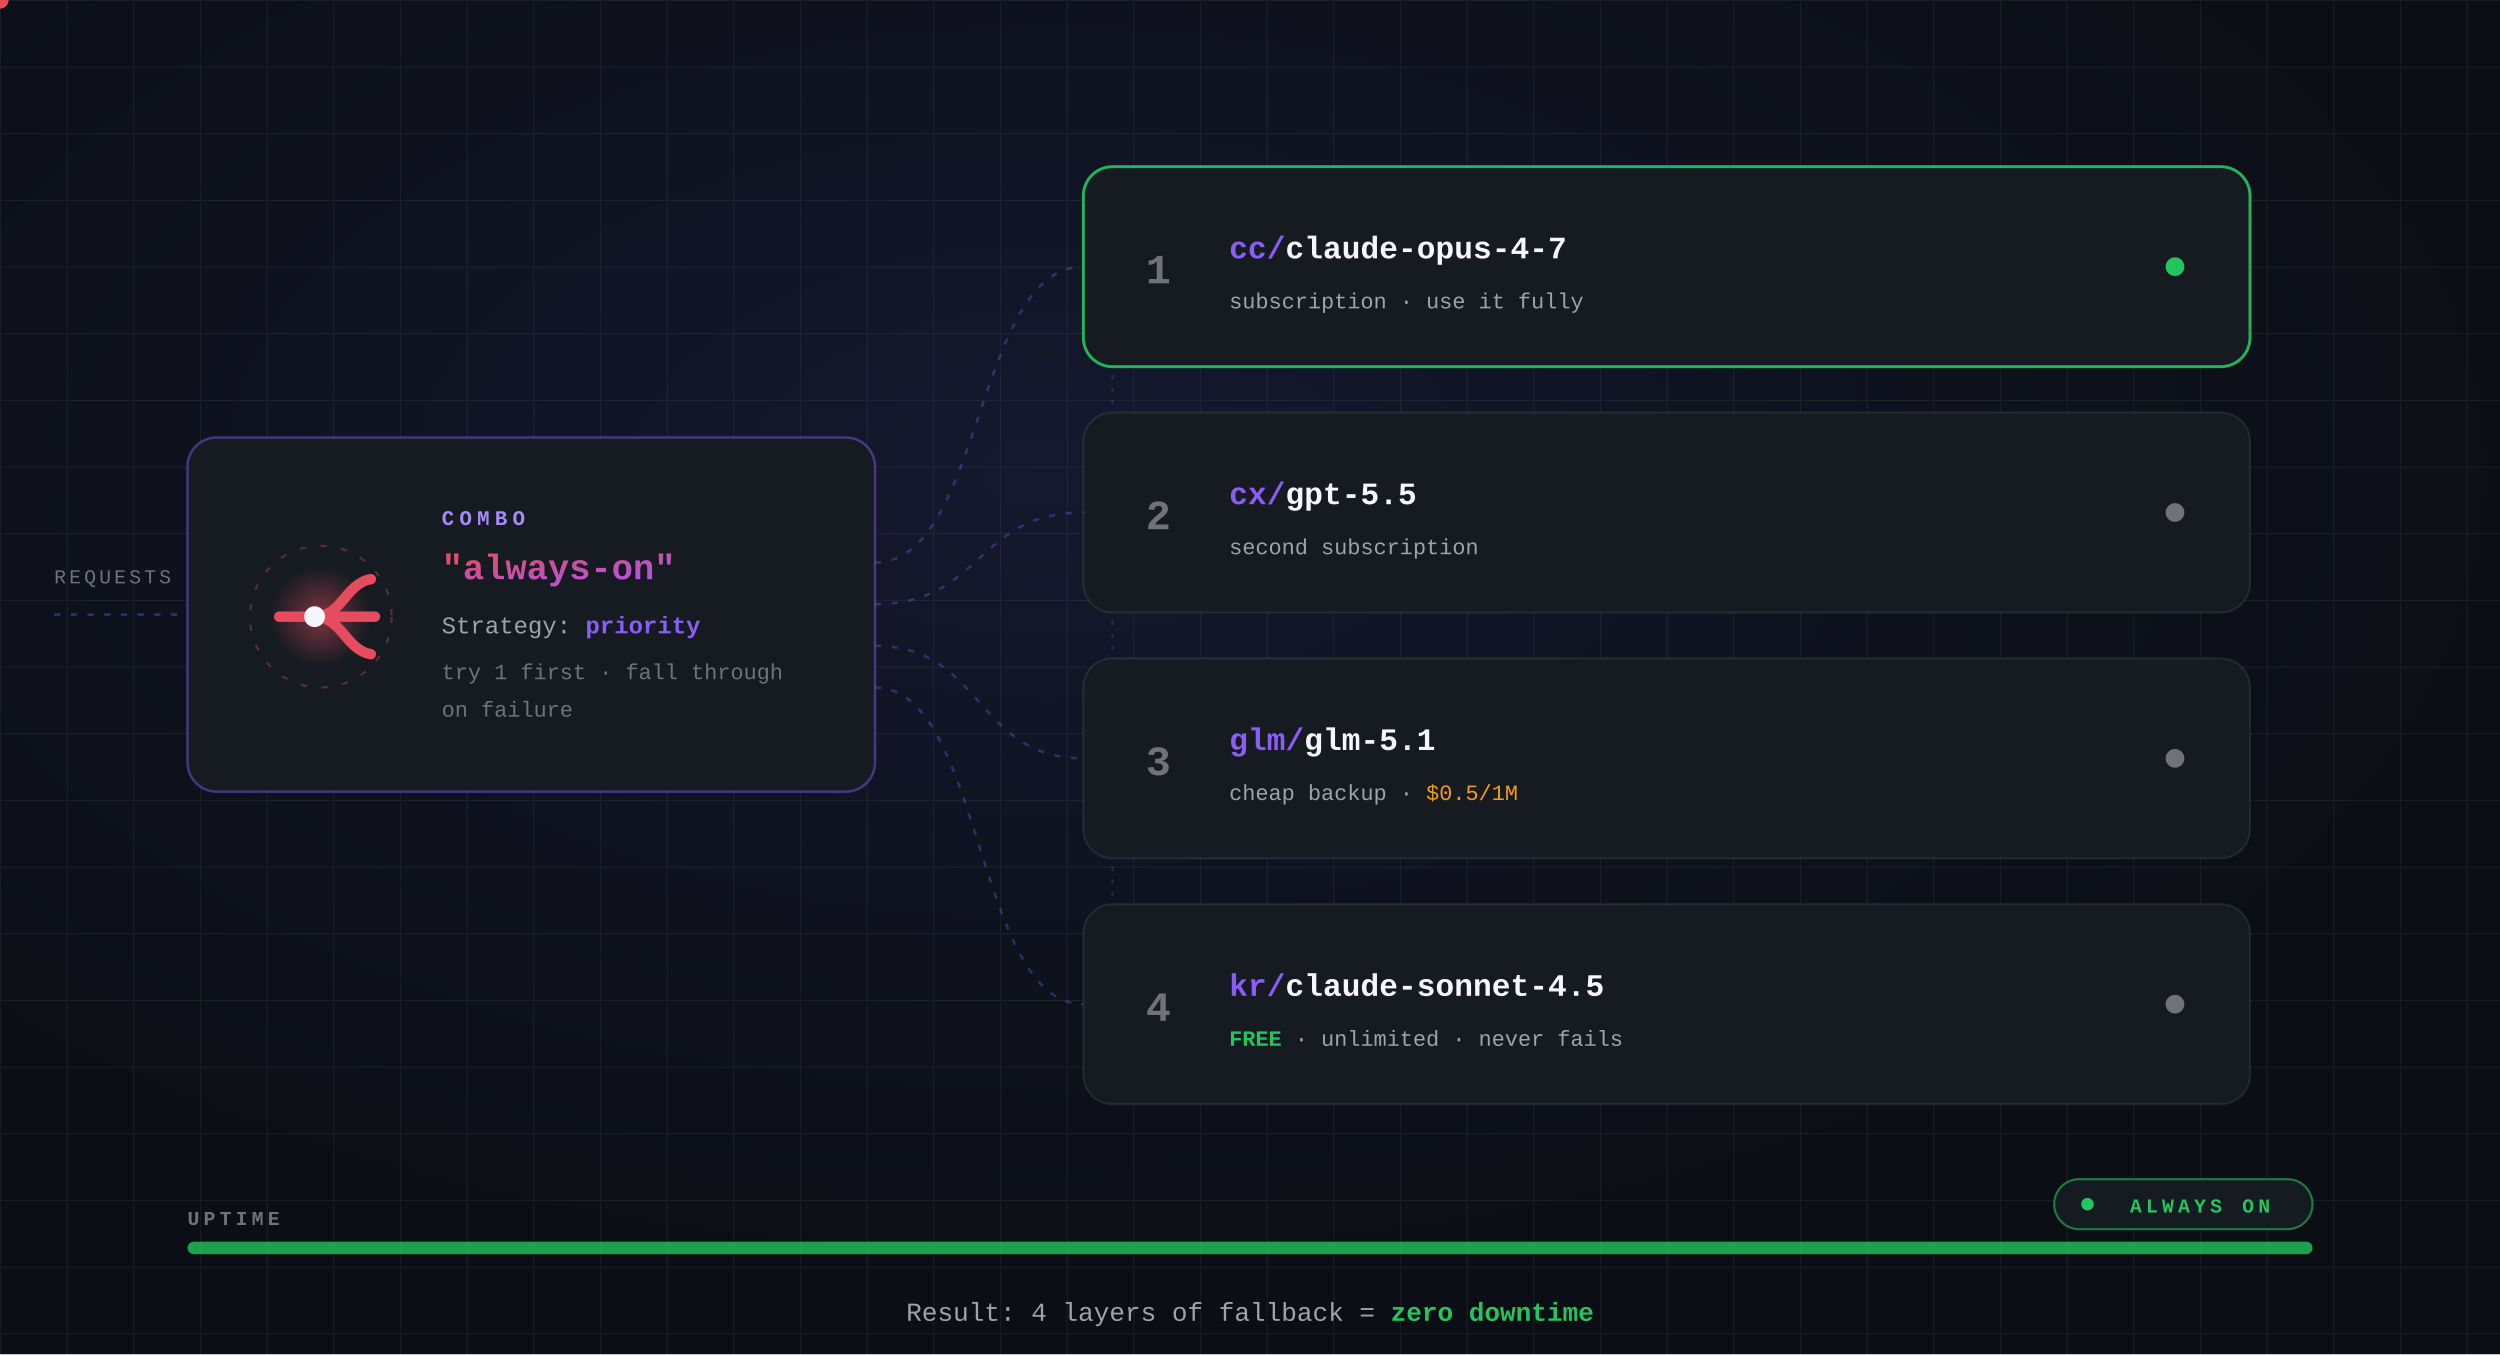
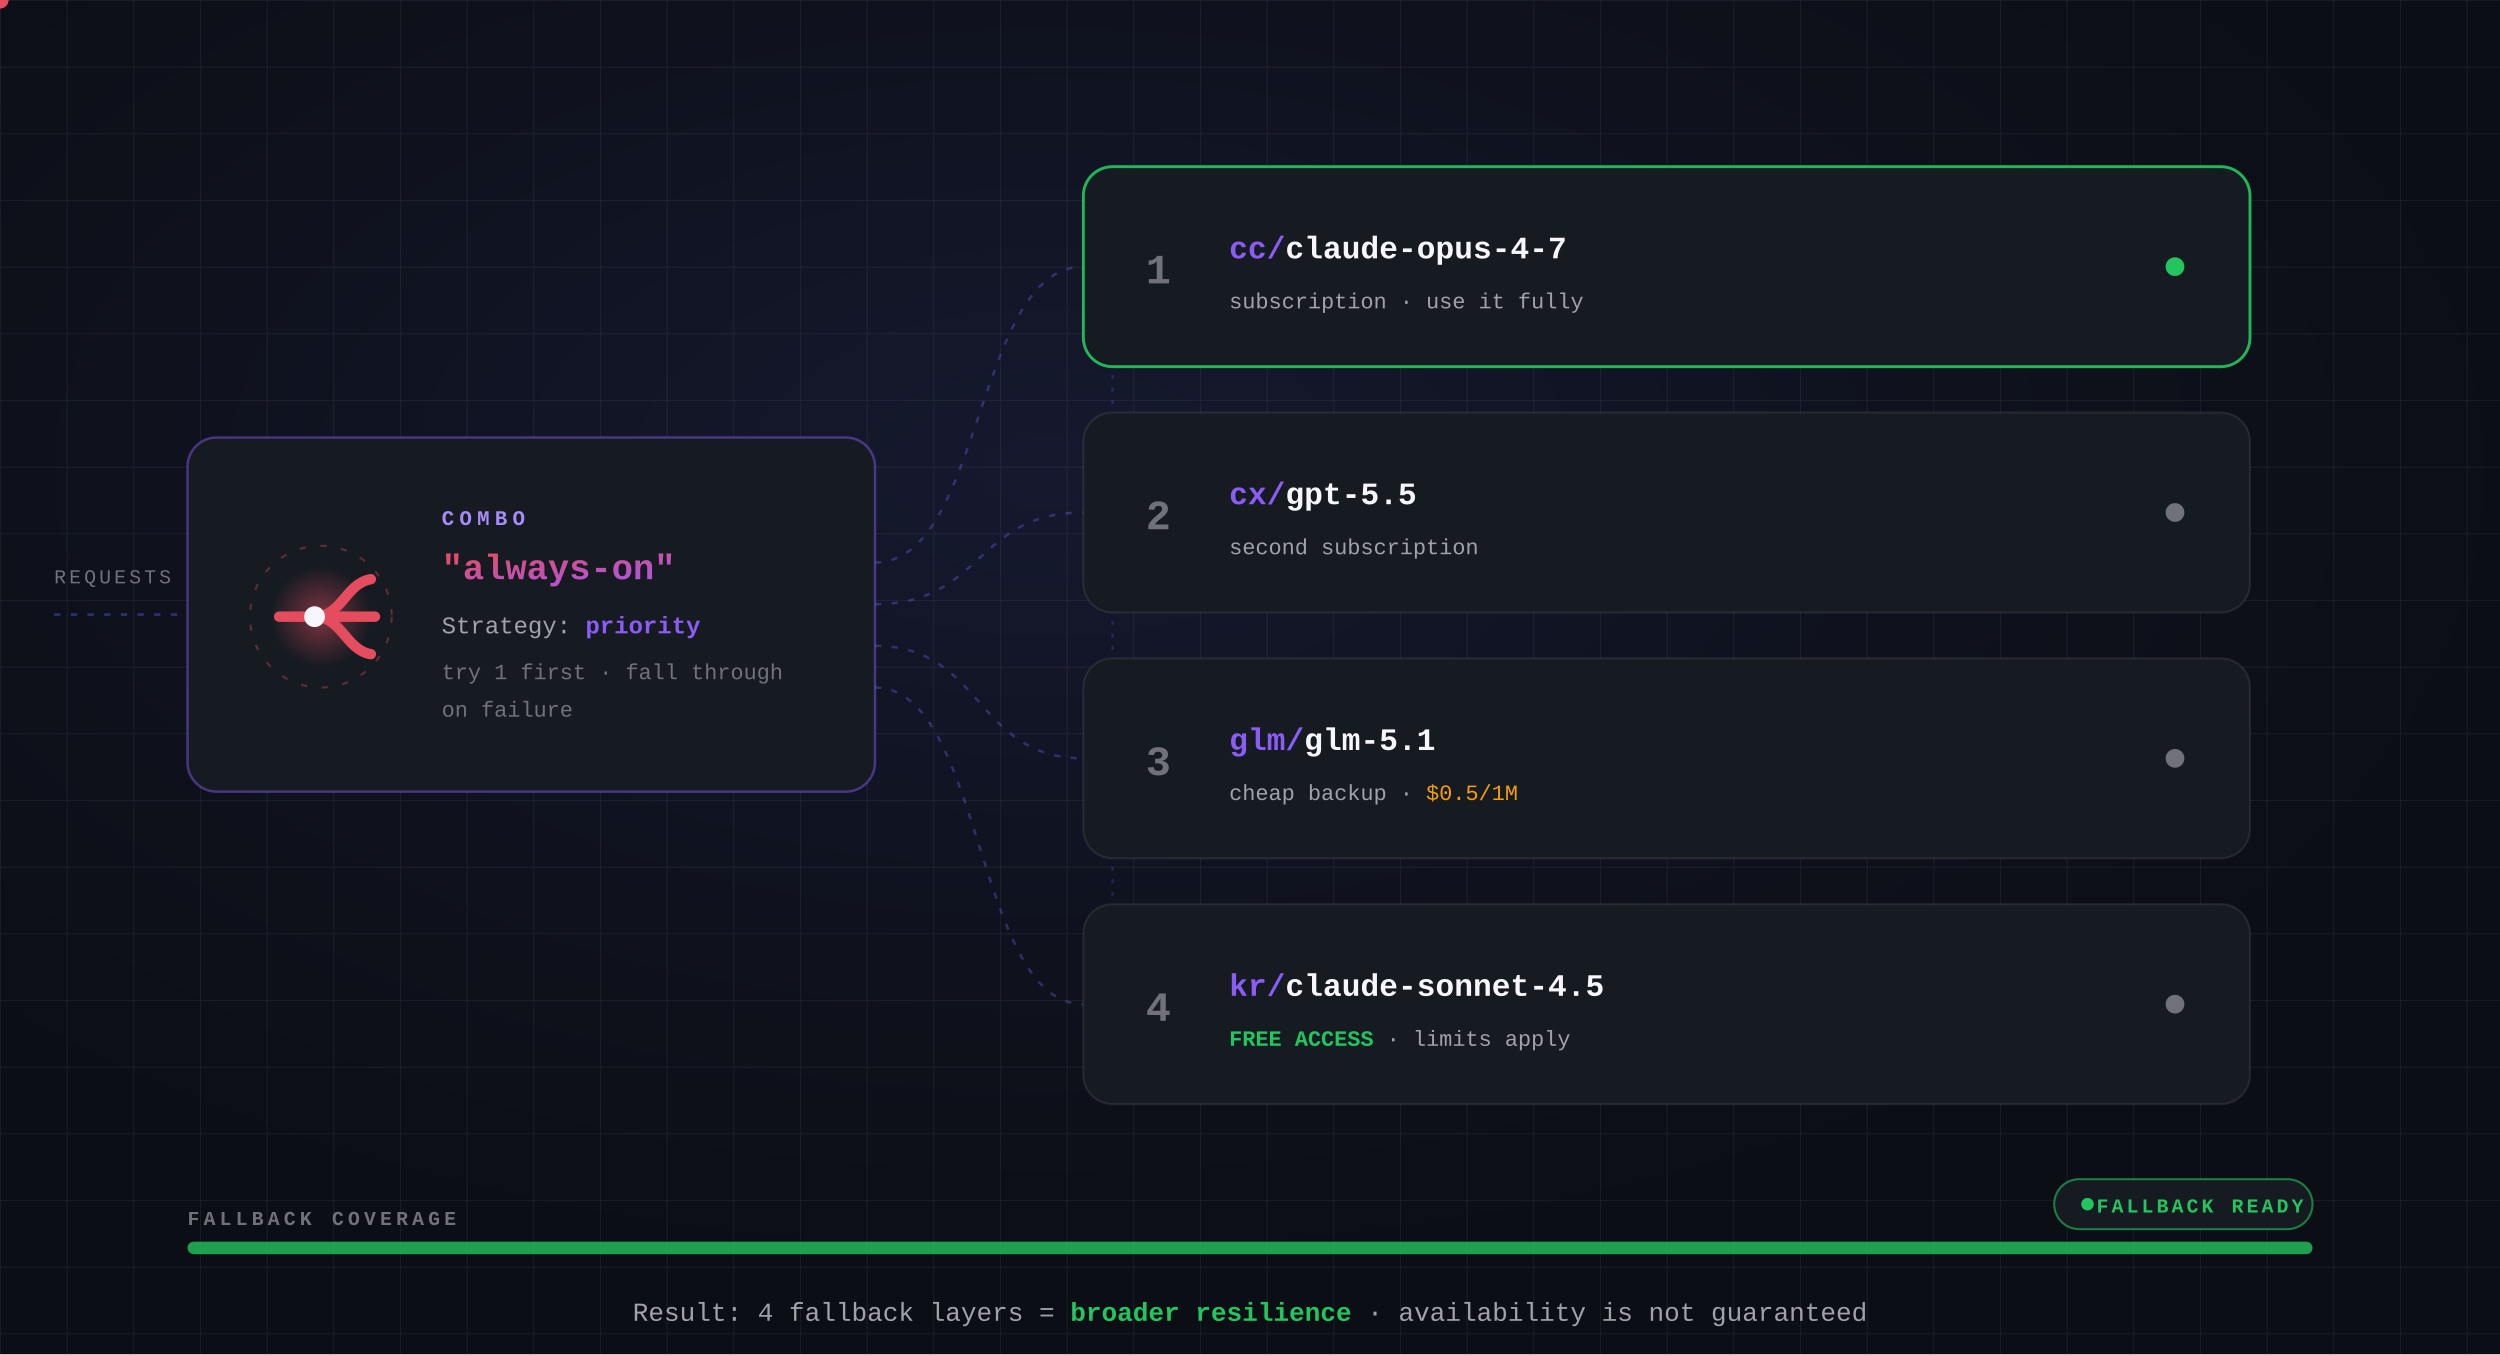
- <svg xmlns="http://www.w3.org/2000/svg" viewBox="0 0 1200 650" role="img" aria-label="OmniRoute combo 'always-on' with priority strategy: requests go to 1. cc/claude-opus-4-7 (subscription, use it fully); on failure fall through to 2. cx/gpt-5.5 (second subscription), then 3. glm/glm-5.1 (cheap backup at $0.5/1M), then 4. kr/claude-sonnet-4.5 (free, unlimited, never fails). Result: 4 layers of fallback, zero downtime.">
+ <svg xmlns="http://www.w3.org/2000/svg" viewBox="0 0 1200 650" role="img" aria-label="OmniRoute combo 'always-on' with priority strategy: requests go to 1. cc/claude-opus-4-7 (subscription, use it fully); on failure fall through to 2. cx/gpt-5.5 (second subscription), then 3. glm/glm-5.1 (cheap backup at $0.5/1M), then 4. kr/claude-sonnet-4.5 (listed free access; account, quota, policy and availability limits may apply). Four fallback layers improve route resilience but do not guarantee uninterrupted availability.">
  <defs>
    <radialGradient id="hubGlowC" cx="50%" cy="50%" r="50%">
      <stop offset="0%" stop-color="#e54d5e" stop-opacity="0.5" />
      <stop offset="100%" stop-color="#e54d5e" stop-opacity="0" />
    </radialGradient>
    <radialGradient id="bgGlowC" cx="42%" cy="35%" r="60%">
      <stop offset="0%" stop-color="#6366f1" stop-opacity="0.12" />
      <stop offset="60%" stop-color="#6366f1" stop-opacity="0.04" />
      <stop offset="100%" stop-color="#6366f1" stop-opacity="0" />
    </radialGradient>
    <linearGradient id="gradBrandC" x1="0" y1="0" x2="1" y2="1">
      <stop offset="0%" stop-color="#e54d5e" />
      <stop offset="100%" stop-color="#a855f7" />
    </linearGradient>
    <pattern id="gridPaperC" width="32" height="32" patternUnits="userSpaceOnUse">
      <path d="M 32 0 L 0 0 0 32" fill="none" stroke="#ffffff" stroke-opacity="0.06" stroke-width="1" />
    </pattern>
    <path id="pInC" d="M 26,295 L 86,295" />
    <path id="pF1" d="M 420,270 C 472,270 468,128 520,128" />
    <path id="pF2" d="M 420,290 C 472,290 468,246 520,246" />
    <path id="pF3" d="M 420,310 C 472,310 468,364 520,364" />
    <path id="pF4" d="M 420,330 C 472,330 468,482 520,482" />
    <path id="pD1" d="M 534,150 L 534,246" />
    <path id="pD2" d="M 534,268 L 534,364" />
    <path id="pD3" d="M 534,386 L 534,482" />
  </defs>
  <rect width="1200" height="650" fill="#0b0e14" />
  <rect width="1200" height="650" fill="url(#gridPaperC)" />
  <rect width="1200" height="650" fill="url(#bgGlowC)" />
  <rect x="90" y="210" width="330" height="170" rx="14" fill="#161b22" stroke="#8b5cf6" stroke-width="1.2" stroke-opacity="0.45" />
  <g transform="translate(112, 254)">
    <circle cx="42" cy="42" r="34" fill="none" stroke="#e54d5e" stroke-width="1" opacity="0.35" stroke-dasharray="3 7">
      <animateTransform attributeName="transform" type="rotate" from="0 42 42" to="360 42 42" dur="30s" repeatCount="indefinite" />
    </circle>
    <circle cx="42" cy="42" r="24" fill="url(#hubGlowC)">
      <animate attributeName="r" values="22;30;22" dur="3.2s" repeatCount="indefinite" />
    </circle>
    <g stroke="#e54d5e" stroke-width="5" stroke-linecap="round" fill="none">
      <line x1="22" y1="42" x2="38" y2="42" />
      <path d="M 39 42 C 52 42, 54 26, 66 24" />
      <path d="M 39 42 C 54 42, 56 42, 68 42" />
      <path d="M 39 42 C 52 42, 54 58, 66 60" />
    </g>
    <circle cx="39" cy="42" r="5" fill="#f7f6fc">
      <animate attributeName="opacity" values="1;0.7;1" dur="1.8s" repeatCount="indefinite" />
    </circle>
  </g>
  <text x="212" y="252" font-family="Consolas, 'Courier New', monospace" font-size="10" letter-spacing="2.5" font-weight="700" fill="#a78bfa">COMBO</text>
  <text x="212" y="278" font-family="Consolas, 'Courier New', monospace" font-size="17" font-weight="700" fill="url(#gradBrandC)">"always-on"</text>
  <text x="212" y="304" font-family="Consolas, 'Courier New', monospace" font-size="11.5" fill="#a1a1aa">Strategy: <tspan fill="#8b5cf6" font-weight="700">priority</tspan>
  </text>
  <text x="212" y="326" font-family="Consolas, 'Courier New', monospace" font-size="10.5" fill="#71717a">try 1 first · fall through</text>
  <text x="212" y="344" font-family="Consolas, 'Courier New', monospace" font-size="10.5" fill="#71717a">on failure</text>
  <text x="26" y="280" font-family="Consolas, 'Courier New', monospace" font-size="9.5" letter-spacing="1.5" fill="#71717a">REQUESTS</text>
  <use href="#pInC" stroke="#6366f1" stroke-width="1.2" stroke-dasharray="3 5" opacity="0.4" />
  <g stroke="#6366f1" stroke-width="1.2" fill="none" stroke-dasharray="3 5" opacity="0.35">
    <use href="#pF1" />
    <use href="#pF2" />
    <use href="#pF3" />
    <use href="#pF4" />
  </g>
  <g stroke="#6366f1" stroke-width="1" fill="none" stroke-dasharray="2 4" opacity="0.25">
    <use href="#pD1" />
    <use href="#pD2" />
    <use href="#pD3" />
  </g>
  <g transform="translate(520, 80)">
    <rect width="560" height="96" rx="14" fill="#161b22" stroke="#ffffff" stroke-opacity="0.08" stroke-width="1" />
    <rect width="560" height="96" rx="14" fill="none" stroke="#22c55e" stroke-width="1.4" stroke-opacity="0.9">
      <animate attributeName="stroke-opacity" values="0.9;0.9;0;0;0.9" keyTimes="0;0.24;0.27;0.985;1" dur="16s" repeatCount="indefinite" />
    </rect>
    <text x="30" y="56" font-family="Consolas, 'Courier New', monospace" font-size="20" font-weight="800" fill="#71717a">1</text>
    <text x="70" y="44" font-family="Consolas, 'Courier New', monospace" font-size="15" font-weight="700" fill="#F7F6FC">
      <tspan fill="#8b5cf6">cc/</tspan>claude-opus-4-7</text>
    <text x="70" y="68" font-family="Consolas, 'Courier New', monospace" font-size="10.5" fill="#a1a1aa">subscription · use it fully</text>
    <circle cx="524" cy="48" r="4.5" fill="#22c55e">
      <animate attributeName="fill" values="#22c55e;#22c55e;#ef4444;#ef4444;#22c55e" keyTimes="0;0.24;0.28;0.985;1" dur="16s" repeatCount="indefinite" />
      <animate attributeName="opacity" values="1;0.45;1" dur="2s" repeatCount="indefinite" />
    </circle>
  </g>
  <g transform="translate(520, 198)">
    <rect width="560" height="96" rx="14" fill="#161b22" stroke="#ffffff" stroke-opacity="0.08" stroke-width="1" />
    <rect width="560" height="96" rx="14" fill="none" stroke="#22c55e" stroke-width="1.4" stroke-opacity="0">
      <animate attributeName="stroke-opacity" values="0;0;0.9;0.9;0;0" keyTimes="0;0.28;0.31;0.48;0.51;1" dur="16s" repeatCount="indefinite" />
    </rect>
    <text x="30" y="56" font-family="Consolas, 'Courier New', monospace" font-size="20" font-weight="800" fill="#71717a">2</text>
    <text x="70" y="44" font-family="Consolas, 'Courier New', monospace" font-size="15" font-weight="700" fill="#F7F6FC">
      <tspan fill="#8b5cf6">cx/</tspan>gpt-5.5</text>
    <text x="70" y="68" font-family="Consolas, 'Courier New', monospace" font-size="10.5" fill="#a1a1aa">second subscription</text>
    <circle cx="524" cy="48" r="4.5" fill="#71717a">
      <animate attributeName="fill" values="#71717a;#71717a;#22c55e;#22c55e;#ef4444;#ef4444;#71717a" keyTimes="0;0.28;0.31;0.48;0.52;0.985;1" dur="16s" repeatCount="indefinite" />
      <animate attributeName="opacity" values="1;0.45;1" dur="2s" repeatCount="indefinite" />
    </circle>
  </g>
  <g transform="translate(520, 316)">
    <rect width="560" height="96" rx="14" fill="#161b22" stroke="#ffffff" stroke-opacity="0.08" stroke-width="1" />
    <rect width="560" height="96" rx="14" fill="none" stroke="#22c55e" stroke-width="1.4" stroke-opacity="0">
      <animate attributeName="stroke-opacity" values="0;0;0.9;0.9;0;0" keyTimes="0;0.53;0.56;0.73;0.76;1" dur="16s" repeatCount="indefinite" />
    </rect>
    <text x="30" y="56" font-family="Consolas, 'Courier New', monospace" font-size="20" font-weight="800" fill="#71717a">3</text>
    <text x="70" y="44" font-family="Consolas, 'Courier New', monospace" font-size="15" font-weight="700" fill="#F7F6FC">
      <tspan fill="#8b5cf6">glm/</tspan>glm-5.1</text>
    <text x="70" y="68" font-family="Consolas, 'Courier New', monospace" font-size="10.5" fill="#a1a1aa">cheap backup · <tspan fill="#f59e0b">$0.5/1M</tspan>
    </text>
    <circle cx="524" cy="48" r="4.5" fill="#71717a">
      <animate attributeName="fill" values="#71717a;#71717a;#22c55e;#22c55e;#ef4444;#ef4444;#71717a" keyTimes="0;0.53;0.56;0.73;0.77;0.985;1" dur="16s" repeatCount="indefinite" />
      <animate attributeName="opacity" values="1;0.45;1" dur="2s" repeatCount="indefinite" />
    </circle>
  </g>
  <g transform="translate(520, 434)">
    <rect width="560" height="96" rx="14" fill="#161b22" stroke="#ffffff" stroke-opacity="0.08" stroke-width="1" />
    <rect width="560" height="96" rx="14" fill="none" stroke="#22c55e" stroke-width="1.4" stroke-opacity="0">
      <animate attributeName="stroke-opacity" values="0;0;0.9;0.9;0" keyTimes="0;0.78;0.81;0.985;1" dur="16s" repeatCount="indefinite" />
    </rect>
    <text x="30" y="56" font-family="Consolas, 'Courier New', monospace" font-size="20" font-weight="800" fill="#71717a">4</text>
    <text x="70" y="44" font-family="Consolas, 'Courier New', monospace" font-size="15" font-weight="700" fill="#F7F6FC">
      <tspan fill="#8b5cf6">kr/</tspan>claude-sonnet-4.5</text>
    <text x="70" y="68" font-family="Consolas, 'Courier New', monospace" font-size="10.5" fill="#a1a1aa">
-       <tspan fill="#22c55e" font-weight="700">FREE</tspan> · unlimited · never fails</text>
+       <tspan fill="#22c55e" font-weight="700">FREE ACCESS</tspan> · limits apply</text>
    <circle cx="524" cy="48" r="4.5" fill="#71717a">
      <animate attributeName="fill" values="#71717a;#71717a;#22c55e;#22c55e;#71717a" keyTimes="0;0.78;0.81;0.985;1" dur="16s" repeatCount="indefinite" />
      <animate attributeName="opacity" values="1;0.45;1" dur="2s" repeatCount="indefinite" />
    </circle>
  </g>
  <g fill="#a78bfa">
    <animate attributeName="opacity" values="1;1;0;0;1" keyTimes="0;0.945;0.965;0.99;1" dur="16s" repeatCount="indefinite" />
    <circle r="3.2">
      <animateMotion dur="1.2s" repeatCount="indefinite" begin="0s">
        <mpath href="#pInC" />
      </animateMotion>
      <animate attributeName="opacity" values="0;1;1;0" dur="1.2s" begin="0s" repeatCount="indefinite" />
    </circle>
    <circle r="3.2">
      <animateMotion dur="1.2s" repeatCount="indefinite" begin="0.6s">
        <mpath href="#pInC" />
      </animateMotion>
      <animate attributeName="opacity" values="0;1;1;0" dur="1.2s" begin="0.6s" repeatCount="indefinite" />
    </circle>
  </g>
  <g fill="#8b5cf6">
    <animate attributeName="opacity" values="1;1;0;0" keyTimes="0;0.235;0.245;1" dur="16s" repeatCount="indefinite" />
    <circle r="3.4">
      <animateMotion dur="1.4s" repeatCount="indefinite" begin="0s">
        <mpath href="#pF1" />
      </animateMotion>
      <animate attributeName="opacity" values="0;1;1;0" dur="1.4s" begin="0s" repeatCount="indefinite" />
    </circle>
    <circle r="3.4">
      <animateMotion dur="1.4s" repeatCount="indefinite" begin="0.7s">
        <mpath href="#pF1" />
      </animateMotion>
      <animate attributeName="opacity" values="0;1;1;0" dur="1.4s" begin="0.7s" repeatCount="indefinite" />
    </circle>
  </g>
  <g fill="#8b5cf6">
    <animate attributeName="opacity" values="0;0;1;1;0;0" keyTimes="0;0.28;0.30;0.475;0.485;1" dur="16s" repeatCount="indefinite" />
    <circle r="3.4">
      <animateMotion dur="1.4s" repeatCount="indefinite" begin="0s">
        <mpath href="#pF2" />
      </animateMotion>
      <animate attributeName="opacity" values="0;1;1;0" dur="1.4s" begin="0s" repeatCount="indefinite" />
    </circle>
    <circle r="3.4">
      <animateMotion dur="1.4s" repeatCount="indefinite" begin="0.7s">
        <mpath href="#pF2" />
      </animateMotion>
      <animate attributeName="opacity" values="0;1;1;0" dur="1.4s" begin="0.7s" repeatCount="indefinite" />
    </circle>
  </g>
  <g fill="#8b5cf6">
    <animate attributeName="opacity" values="0;0;1;1;0;0" keyTimes="0;0.53;0.55;0.725;0.735;1" dur="16s" repeatCount="indefinite" />
    <circle r="3.4">
      <animateMotion dur="1.4s" repeatCount="indefinite" begin="0s">
        <mpath href="#pF3" />
      </animateMotion>
      <animate attributeName="opacity" values="0;1;1;0" dur="1.4s" begin="0s" repeatCount="indefinite" />
    </circle>
    <circle r="3.4">
      <animateMotion dur="1.4s" repeatCount="indefinite" begin="0.7s">
        <mpath href="#pF3" />
      </animateMotion>
      <animate attributeName="opacity" values="0;1;1;0" dur="1.4s" begin="0.7s" repeatCount="indefinite" />
    </circle>
  </g>
  <g fill="#8b5cf6">
    <animate attributeName="opacity" values="0;0;1;1;0;0" keyTimes="0;0.78;0.80;0.945;0.955;1" dur="16s" repeatCount="indefinite" />
    <circle r="3.4">
      <animateMotion dur="1.4s" repeatCount="indefinite" begin="0s">
        <mpath href="#pF4" />
      </animateMotion>
      <animate attributeName="opacity" values="0;1;1;0" dur="1.4s" begin="0s" repeatCount="indefinite" />
    </circle>
    <circle r="3.4">
      <animateMotion dur="1.4s" repeatCount="indefinite" begin="0.7s">
        <mpath href="#pF4" />
      </animateMotion>
      <animate attributeName="opacity" values="0;1;1;0" dur="1.4s" begin="0.7s" repeatCount="indefinite" />
    </circle>
  </g>
  <g fill="#e54d5e">
    <circle r="4">
      <animateMotion dur="16s" repeatCount="indefinite" keyPoints="0;0;1;1" keyTimes="0;0.24;0.275;1" calcMode="linear">
        <mpath href="#pD1" />
      </animateMotion>
      <animate attributeName="opacity" values="0;0;1;1;0;0" keyTimes="0;0.24;0.245;0.27;0.28;1" dur="16s" repeatCount="indefinite" />
    </circle>
    <circle r="4">
      <animateMotion dur="16s" repeatCount="indefinite" keyPoints="0;0;1;1" keyTimes="0;0.485;0.52;1" calcMode="linear">
        <mpath href="#pD2" />
      </animateMotion>
      <animate attributeName="opacity" values="0;0;1;1;0;0" keyTimes="0;0.485;0.49;0.515;0.525;1" dur="16s" repeatCount="indefinite" />
    </circle>
    <circle r="4">
      <animateMotion dur="16s" repeatCount="indefinite" keyPoints="0;0;1;1" keyTimes="0;0.735;0.77;1" calcMode="linear">
        <mpath href="#pD3" />
      </animateMotion>
      <animate attributeName="opacity" values="0;0;1;1;0;0" keyTimes="0;0.735;0.74;0.765;0.775;1" dur="16s" repeatCount="indefinite" />
    </circle>
  </g>
  <text x="552" y="196" font-family="Consolas, 'Courier New', monospace" font-size="9.5" fill="#ef4444" opacity="0">
    <animate attributeName="opacity" values="0;0;1;1;0;0" keyTimes="0;0.235;0.25;0.30;0.32;1" dur="16s" repeatCount="indefinite" />fails → next</text>
  <text x="552" y="314" font-family="Consolas, 'Courier New', monospace" font-size="9.5" fill="#ef4444" opacity="0">
    <animate attributeName="opacity" values="0;0;1;1;0;0" keyTimes="0;0.48;0.495;0.545;0.565;1" dur="16s" repeatCount="indefinite" />fails → next</text>
  <text x="552" y="432" font-family="Consolas, 'Courier New', monospace" font-size="9.5" fill="#ef4444" opacity="0">
    <animate attributeName="opacity" values="0;0;1;1;0;0" keyTimes="0;0.73;0.745;0.795;0.815;1" dur="16s" repeatCount="indefinite" />fails → next</text>
-   <text x="90" y="588" font-family="Consolas, 'Courier New', monospace" font-size="9.5" letter-spacing="2" font-weight="700" fill="#71717a">UPTIME</text>
+   <text x="90" y="588" font-family="Consolas, 'Courier New', monospace" font-size="9.5" letter-spacing="2" font-weight="700" fill="#71717a">FALLBACK COVERAGE</text>
  <rect x="90" y="596" width="1020" height="6" rx="3" fill="#22c55e" opacity="0.8">
    <animate attributeName="opacity" values="0.8;1;0.8" dur="3s" repeatCount="indefinite" />
  </rect>
  <g transform="translate(986, 566)">
    <rect width="124" height="24" rx="12" fill="#161b22" stroke="#22c55e" stroke-width="1" stroke-opacity="0.6" />
    <circle cx="16" cy="12" r="3" fill="#22c55e">
      <animate attributeName="opacity" values="1;0.35;1" dur="1.6s" repeatCount="indefinite" />
    </circle>
-     <text x="70" y="16" text-anchor="middle" font-family="Consolas, 'Courier New', monospace" font-size="9.5" letter-spacing="2" font-weight="700" fill="#22c55e">ALWAYS ON</text>
-   </g>
-   <text x="600" y="634" text-anchor="middle" font-family="Consolas, 'Courier New', monospace" font-size="12.5" fill="#a1a1aa">Result: 4 layers of fallback = <tspan fill="#22c55e" font-weight="700">zero downtime</tspan>
-   </text>
+     <text x="70" y="16" text-anchor="middle" font-family="Consolas, 'Courier New', monospace" font-size="9.5" letter-spacing="1.5" font-weight="700" fill="#22c55e">FALLBACK READY</text>
+   </g>
+   <text x="600" y="634" text-anchor="middle" font-family="Consolas, 'Courier New', monospace" font-size="12.5" fill="#a1a1aa">Result: 4 fallback layers = <tspan fill="#22c55e" font-weight="700">broader resilience</tspan> · availability is not guaranteed</text>
</svg>
